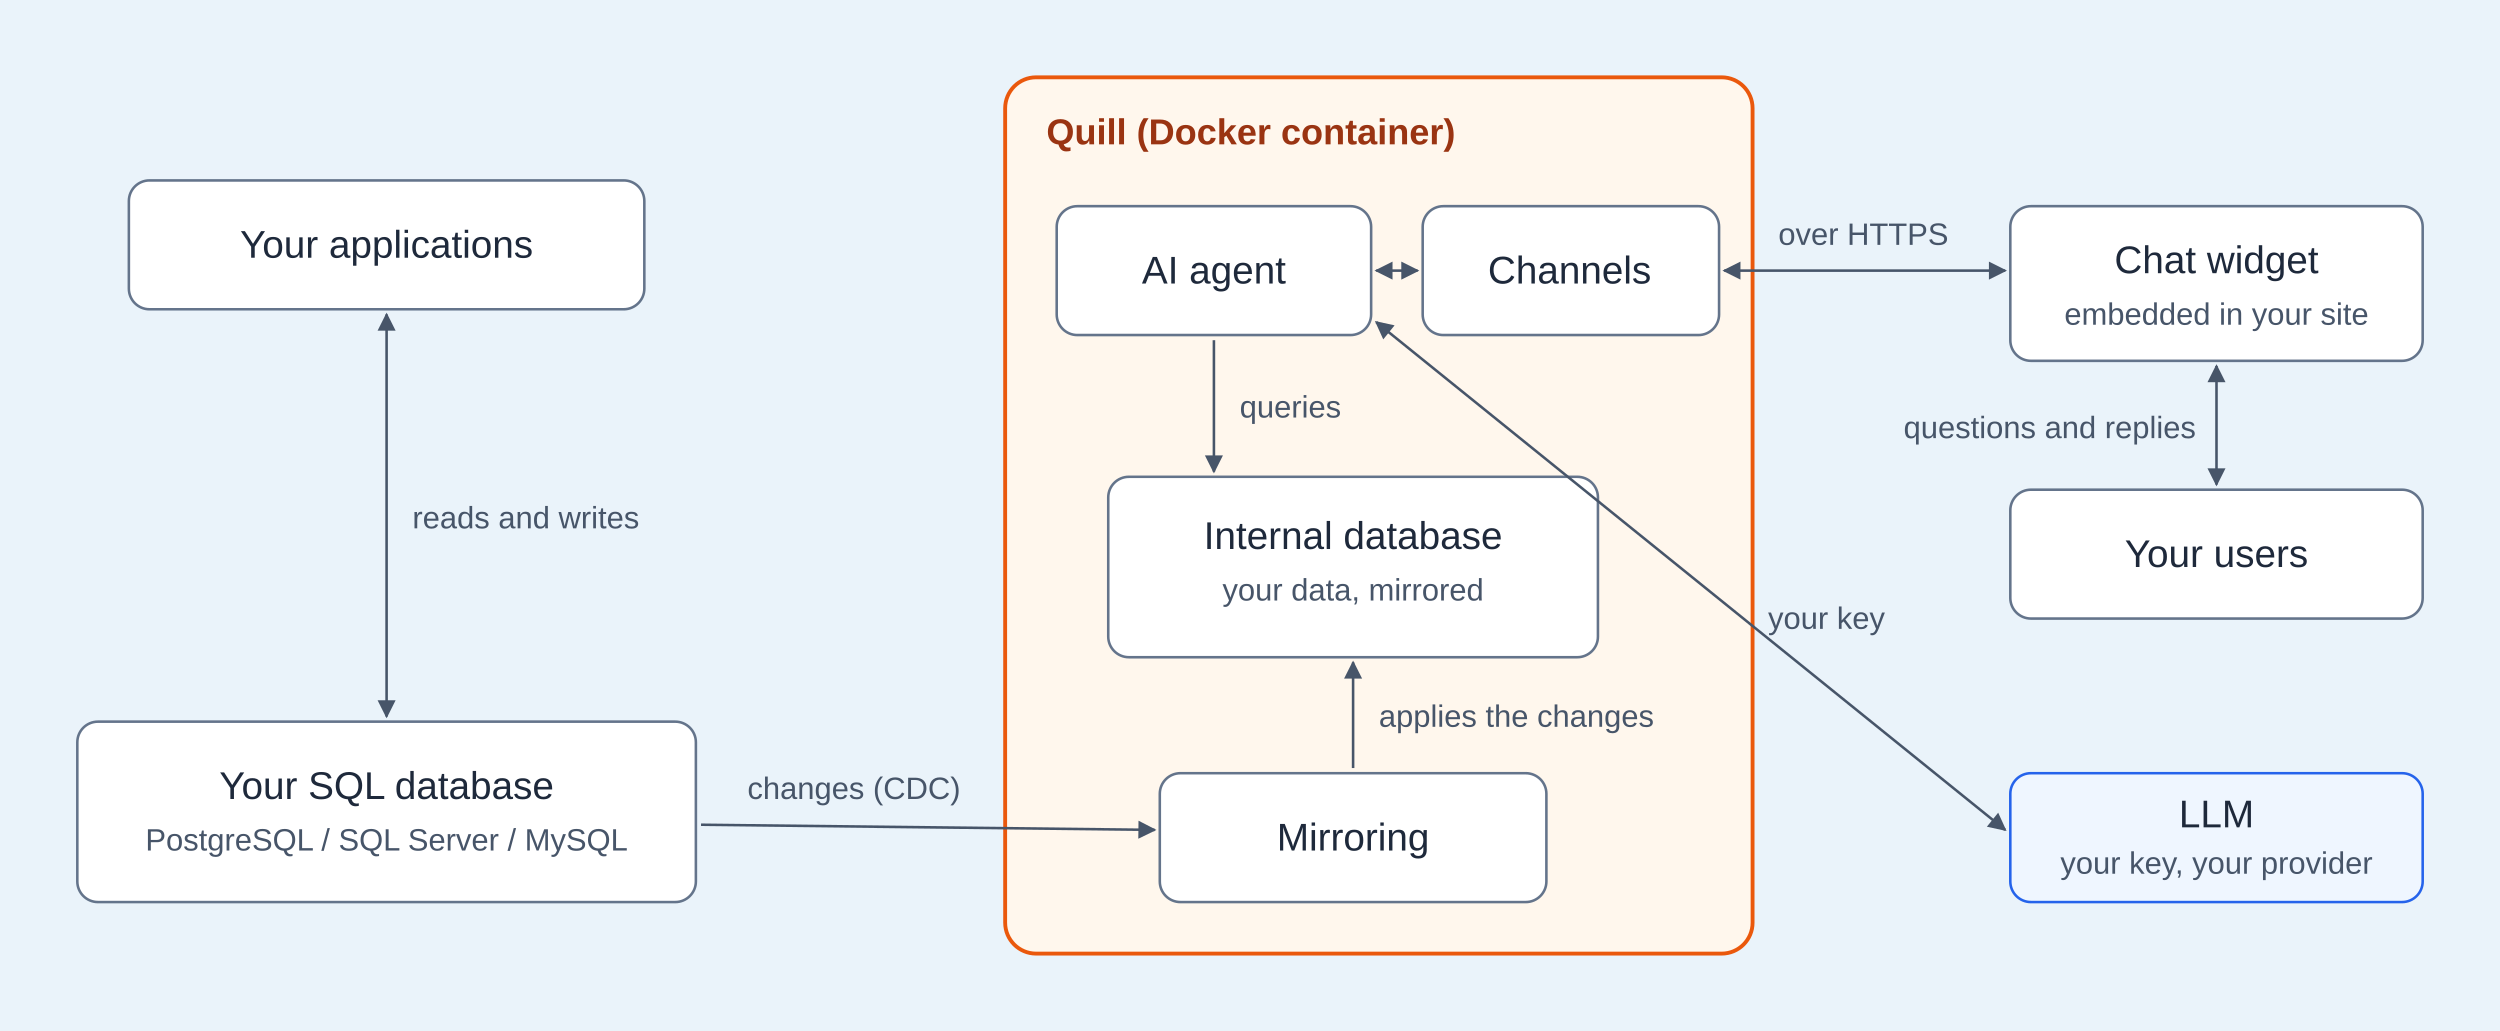
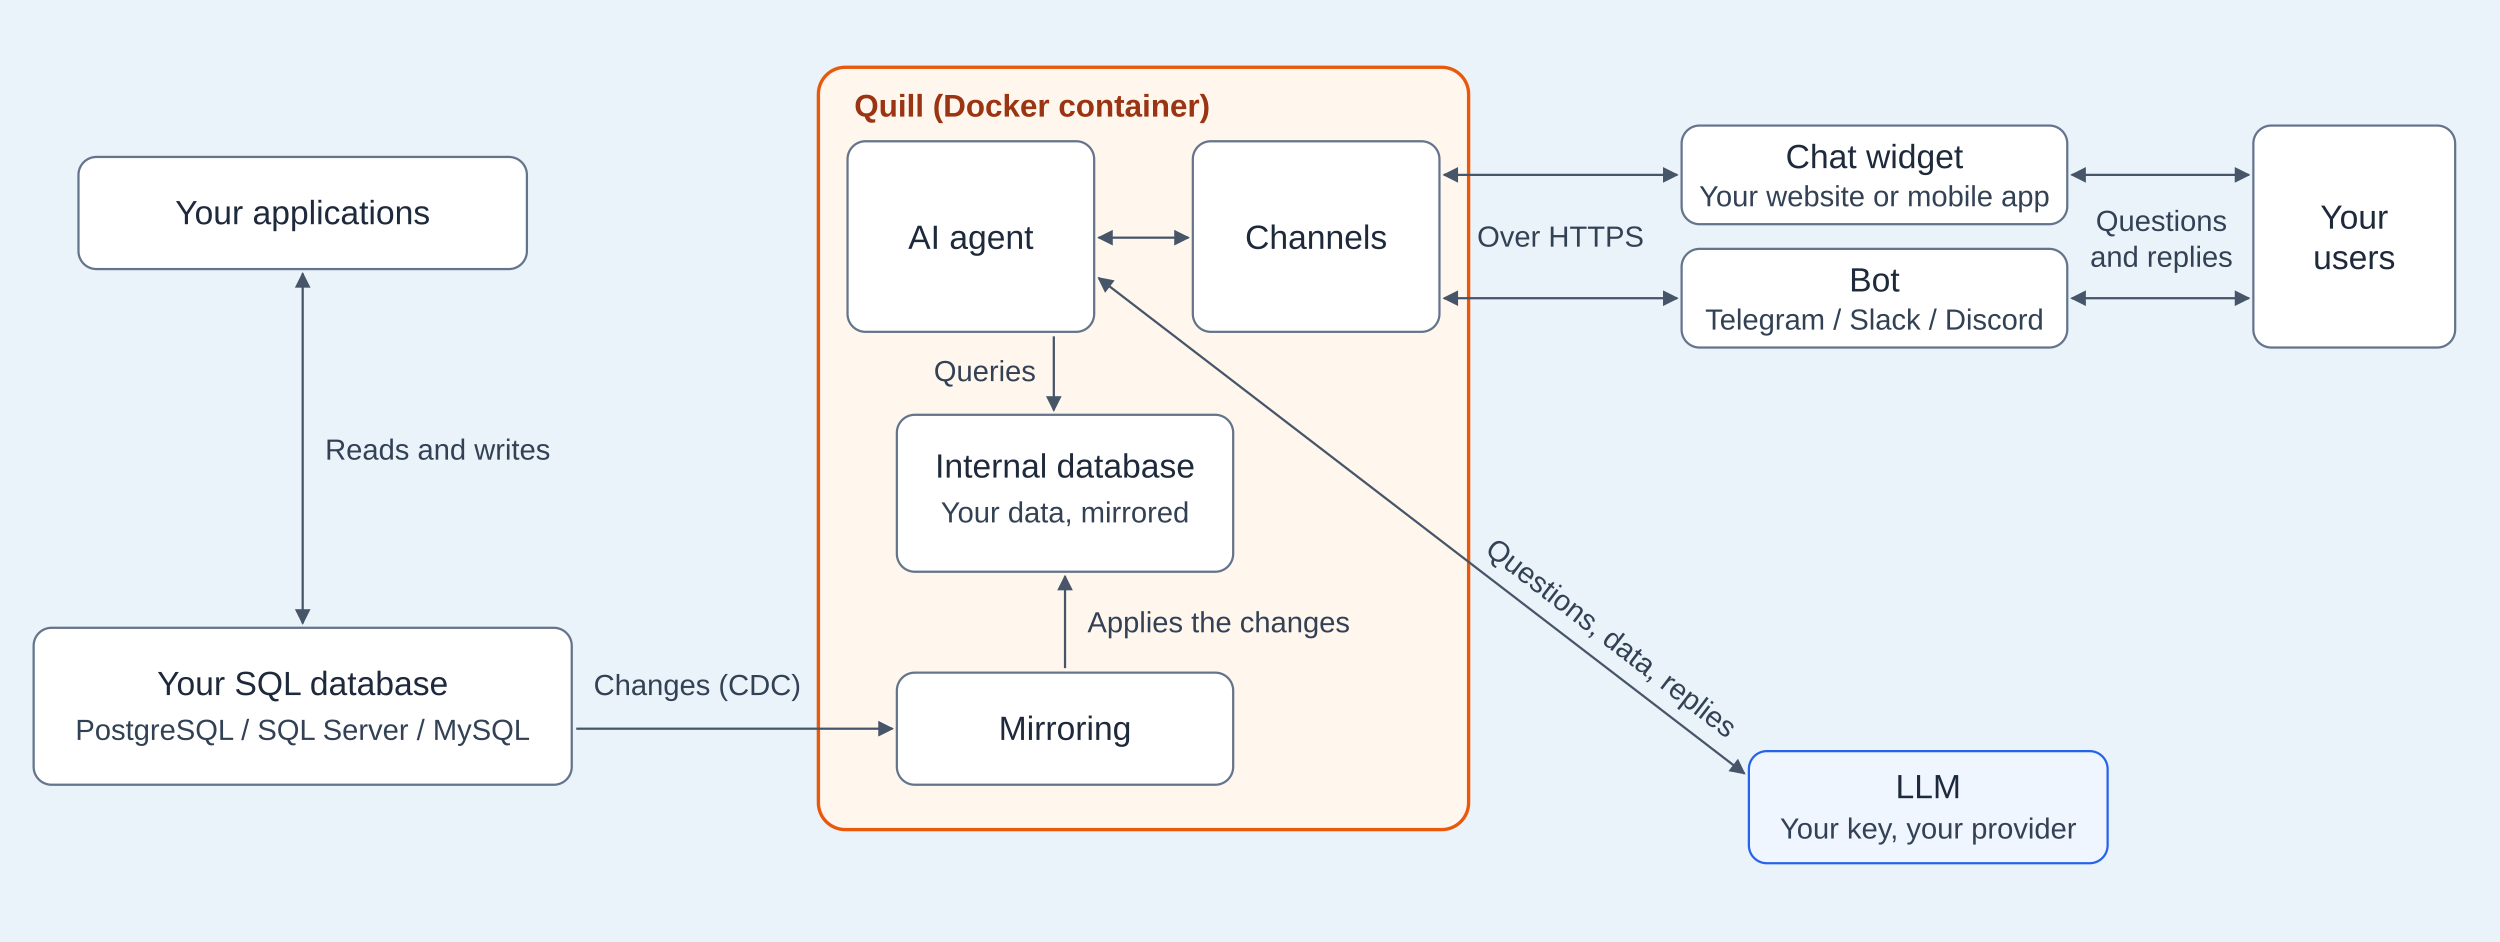
- <svg xmlns="http://www.w3.org/2000/svg" width="970" height="400" viewBox="0 0 970 400" font-family="Segoe UI, Arial, sans-serif">
+ <svg xmlns="http://www.w3.org/2000/svg" width="1115" height="420" viewBox="0 0 1115 420" font-family="Segoe UI, Arial, sans-serif">
  <defs>
    <marker id="arrow" viewBox="0 0 10 10" refX="9" refY="5" markerWidth="7" markerHeight="7" orient="auto-start-reverse">
      <path d="M 0 0 L 10 5 L 0 10 z" fill="#475569" />
    </marker>
  </defs>
-   <rect width="970" height="400" fill="#eaf3fa" />
+   <rect width="1115" height="420" fill="#eaf3fa" />
  <g transform="translate(-10 0)">
    <g id="your-applications">
-       <rect x="60" y="70" width="200" height="50" rx="8" fill="#ffffff" stroke="#64748b" />
-       <text x="160" y="100" text-anchor="middle" font-size="15" fill="#1e293b">Your applications</text>
+       <rect x="45" y="70" width="200" height="50" rx="8" fill="#ffffff" stroke="#64748b" />
+       <text x="145" y="100" text-anchor="middle" font-size="15" fill="#1e293b">Your applications</text>
    </g>
    <g id="your-database">
-       <rect x="40" y="280" width="240" height="70" rx="8" fill="#ffffff" stroke="#64748b" />
-       <text x="160" y="310" text-anchor="middle" font-size="15" fill="#1e293b">Your SQL database</text>
-       <text x="160" y="330" text-anchor="middle" font-size="12" fill="#475569">PostgreSQL / SQL Server / MySQL</text>
+       <rect x="25" y="280" width="240" height="70" rx="8" fill="#ffffff" stroke="#64748b" />
+       <text x="145" y="310" text-anchor="middle" font-size="15" fill="#1e293b">Your SQL database</text>
+       <text x="145" y="330" text-anchor="middle" font-size="13" fill="#334155">PostgreSQL / SQL Server / MySQL</text>
    </g>
-     <line x1="160" y1="122" x2="160" y2="278" stroke="#475569" marker-end="url(#arrow)" marker-start="url(#arrow)" />
-     <text x="170" y="205" font-size="12" fill="#475569">reads and writes</text>
+     <line x1="145" y1="122" x2="145" y2="278" stroke="#475569" marker-end="url(#arrow)" marker-start="url(#arrow)" />
+     <text x="155" y="205" font-size="13" fill="#334155">Reads and writes</text>
    <g id="quill-container">
-       <rect x="400" y="30" width="290" height="340" rx="12" fill="#fff7ed" stroke="#ea580c" stroke-width="1.5" />
-       <text x="416" y="56" font-size="14" font-weight="bold" fill="#9a3412">Quill (Docker container)</text>
+       <rect x="375" y="30" width="290" height="340" rx="12" fill="#fff7ed" stroke="#ea580c" stroke-width="1.5" />
+       <text x="391" y="52" font-size="14" font-weight="bold" fill="#9a3412">Quill (Docker container)</text>
    </g>
    <g id="agent">
-       <rect x="420" y="80" width="122" height="50" rx="8" fill="#ffffff" stroke="#64748b" />
-       <text x="481" y="110" text-anchor="middle" font-size="15" fill="#1e293b">AI agent</text>
+       <rect x="388" y="63" width="110" height="85" rx="8" fill="#ffffff" stroke="#64748b" />
+       <text x="443" y="111" text-anchor="middle" font-size="15" fill="#1e293b">AI agent</text>
    </g>
    <g id="channels">
-       <rect x="562" y="80" width="115" height="50" rx="8" fill="#ffffff" stroke="#64748b" />
-       <text x="619" y="110" text-anchor="middle" font-size="15" fill="#1e293b">Channels</text>
+       <rect x="542" y="63" width="110" height="85" rx="8" fill="#ffffff" stroke="#64748b" />
+       <text x="597" y="111" text-anchor="middle" font-size="15" fill="#1e293b">Channels</text>
    </g>
-     <line x1="544" y1="105" x2="560" y2="105" stroke="#475569" marker-end="url(#arrow)" marker-start="url(#arrow)" />
+     <line x1="500" y1="106" x2="540" y2="106" stroke="#475569" marker-end="url(#arrow)" marker-start="url(#arrow)" />
    <g id="internal-database">
-       <rect x="440" y="185" width="190" height="70" rx="8" fill="#ffffff" stroke="#64748b" />
-       <text x="535" y="213" text-anchor="middle" font-size="15" fill="#1e293b">Internal database</text>
-       <text x="535" y="233" text-anchor="middle" font-size="12" fill="#475569">your data, mirrored</text>
+       <rect x="410" y="185" width="150" height="70" rx="8" fill="#ffffff" stroke="#64748b" />
+       <text x="485" y="213" text-anchor="middle" font-size="15" fill="#1e293b">Internal database</text>
+       <text x="485" y="233" text-anchor="middle" font-size="13" fill="#334155">Your data, mirrored</text>
    </g>
    <g id="mirroring">
-       <rect x="460" y="300" width="150" height="50" rx="8" fill="#ffffff" stroke="#64748b" />
-       <text x="535" y="330" text-anchor="middle" font-size="15" fill="#1e293b">Mirroring</text>
+       <rect x="410" y="300" width="150" height="50" rx="8" fill="#ffffff" stroke="#64748b" />
+       <text x="485" y="330" text-anchor="middle" font-size="15" fill="#1e293b">Mirroring</text>
    </g>
-     <line x1="282" y1="320" x2="458" y2="322" stroke="#475569" marker-end="url(#arrow)" />
-     <text x="300" y="310" font-size="12" fill="#475569">changes (CDC)</text>
-     <line x1="535" y1="298" x2="535" y2="257" stroke="#475569" marker-end="url(#arrow)" />
-     <text x="545" y="282" font-size="12" fill="#475569">applies the changes</text>
-     <line x1="481" y1="132" x2="481" y2="183" stroke="#475569" marker-end="url(#arrow)" />
-     <text x="491" y="162" font-size="12" fill="#475569">queries</text>
-     <g id="chat-box">
-       <rect x="790" y="80" width="160" height="60" rx="8" fill="#ffffff" stroke="#64748b" />
-       <text x="870" y="106" text-anchor="middle" font-size="15" fill="#1e293b">Chat widget</text>
-       <text x="870" y="126" text-anchor="middle" font-size="12" fill="#475569">embedded in your site</text>
+     <line x1="267" y1="325" x2="408" y2="325" stroke="#475569" marker-end="url(#arrow)" />
+     <text x="321" y="310" text-anchor="middle" font-size="13" fill="#334155">Changes (CDC)</text>
+     <line x1="485" y1="298" x2="485" y2="257" stroke="#475569" marker-end="url(#arrow)" />
+     <text x="495" y="282" font-size="13" fill="#334155">Applies the changes</text>
+     <line x1="480" y1="150" x2="480" y2="183" stroke="#475569" marker-end="url(#arrow)" />
+     <text x="472" y="170" text-anchor="end" font-size="13" fill="#334155">Queries</text>
+     <g id="chat-widget">
+       <rect x="760" y="56" width="172" height="44" rx="8" fill="#ffffff" stroke="#64748b" />
+       <text x="846" y="75" text-anchor="middle" font-size="15" fill="#1e293b">Chat widget</text>
+       <text x="846" y="92" text-anchor="middle" font-size="13" fill="#334155">Your website or mobile app</text>
    </g>
-     <line x1="679" y1="105" x2="788" y2="105" stroke="#475569" marker-end="url(#arrow)" marker-start="url(#arrow)" />
-     <text x="733" y="95" text-anchor="middle" font-size="12" fill="#475569">over HTTPS</text>
+     <g id="bot">
+       <rect x="760" y="111" width="172" height="44" rx="8" fill="#ffffff" stroke="#64748b" />
+       <text x="846" y="130" text-anchor="middle" font-size="15" fill="#1e293b">Bot</text>
+       <text x="846" y="147" text-anchor="middle" font-size="13" fill="#334155">Telegram / Slack / Discord</text>
+     </g>
+     <line x1="654" y1="78" x2="758" y2="78" stroke="#475569" marker-end="url(#arrow)" marker-start="url(#arrow)" />
+     <line x1="654" y1="133" x2="758" y2="133" stroke="#475569" marker-end="url(#arrow)" marker-start="url(#arrow)" />
+     <text x="706" y="110" text-anchor="middle" font-size="13" fill="#334155">Over HTTPS</text>
    <g id="your-users">
-       <rect x="790" y="190" width="160" height="50" rx="8" fill="#ffffff" stroke="#64748b" />
-       <text x="870" y="220" text-anchor="middle" font-size="15" fill="#1e293b">Your users</text>
+       <rect x="1015" y="56" width="90" height="99" rx="8" fill="#ffffff" stroke="#64748b" />
+       <text x="1060" y="102" text-anchor="middle" font-size="15" fill="#1e293b">Your</text>
+       <text x="1060" y="120" text-anchor="middle" font-size="15" fill="#1e293b">users</text>
    </g>
-     <line x1="870" y1="188" x2="870" y2="142" stroke="#475569" marker-end="url(#arrow)" marker-start="url(#arrow)" />
-     <text x="862" y="170" text-anchor="end" font-size="12" fill="#475569">questions and replies</text>
+     <line x1="934" y1="78" x2="1013" y2="78" stroke="#475569" marker-end="url(#arrow)" marker-start="url(#arrow)" />
+     <line x1="934" y1="133" x2="1013" y2="133" stroke="#475569" marker-end="url(#arrow)" marker-start="url(#arrow)" />
+     <text x="974" y="103" text-anchor="middle" font-size="13" fill="#334155">Questions</text>
+     <text x="974" y="119" text-anchor="middle" font-size="13" fill="#334155">and replies</text>
    <g id="llm">
-       <rect x="790" y="300" width="160" height="50" rx="8" fill="#eff6ff" stroke="#2563eb" />
-       <text x="870" y="321" text-anchor="middle" font-size="15" fill="#1e293b">LLM</text>
-       <text x="870" y="339" text-anchor="middle" font-size="12" fill="#475569">your key, your provider</text>
+       <rect x="790" y="335" width="160" height="50" rx="8" fill="#eff6ff" stroke="#2563eb" />
+       <text x="870" y="356" text-anchor="middle" font-size="15" fill="#1e293b">LLM</text>
+       <text x="870" y="374" text-anchor="middle" font-size="13" fill="#334155">Your key, your provider</text>
    </g>
-     <line x1="544" y1="125" x2="788" y2="322" stroke="#475569" marker-end="url(#arrow)" marker-start="url(#arrow)" />
-     <text x="696" y="244" font-size="12" fill="#475569">your key</text>
+     <line x1="500" y1="124" x2="788" y2="345" stroke="#475569" marker-end="url(#arrow)" marker-start="url(#arrow)" />
+     <text x="726" y="288" text-anchor="middle" font-size="13" fill="#334155" transform="rotate(37.5 726 288)">Questions, data, replies</text>
  </g>
</svg>
